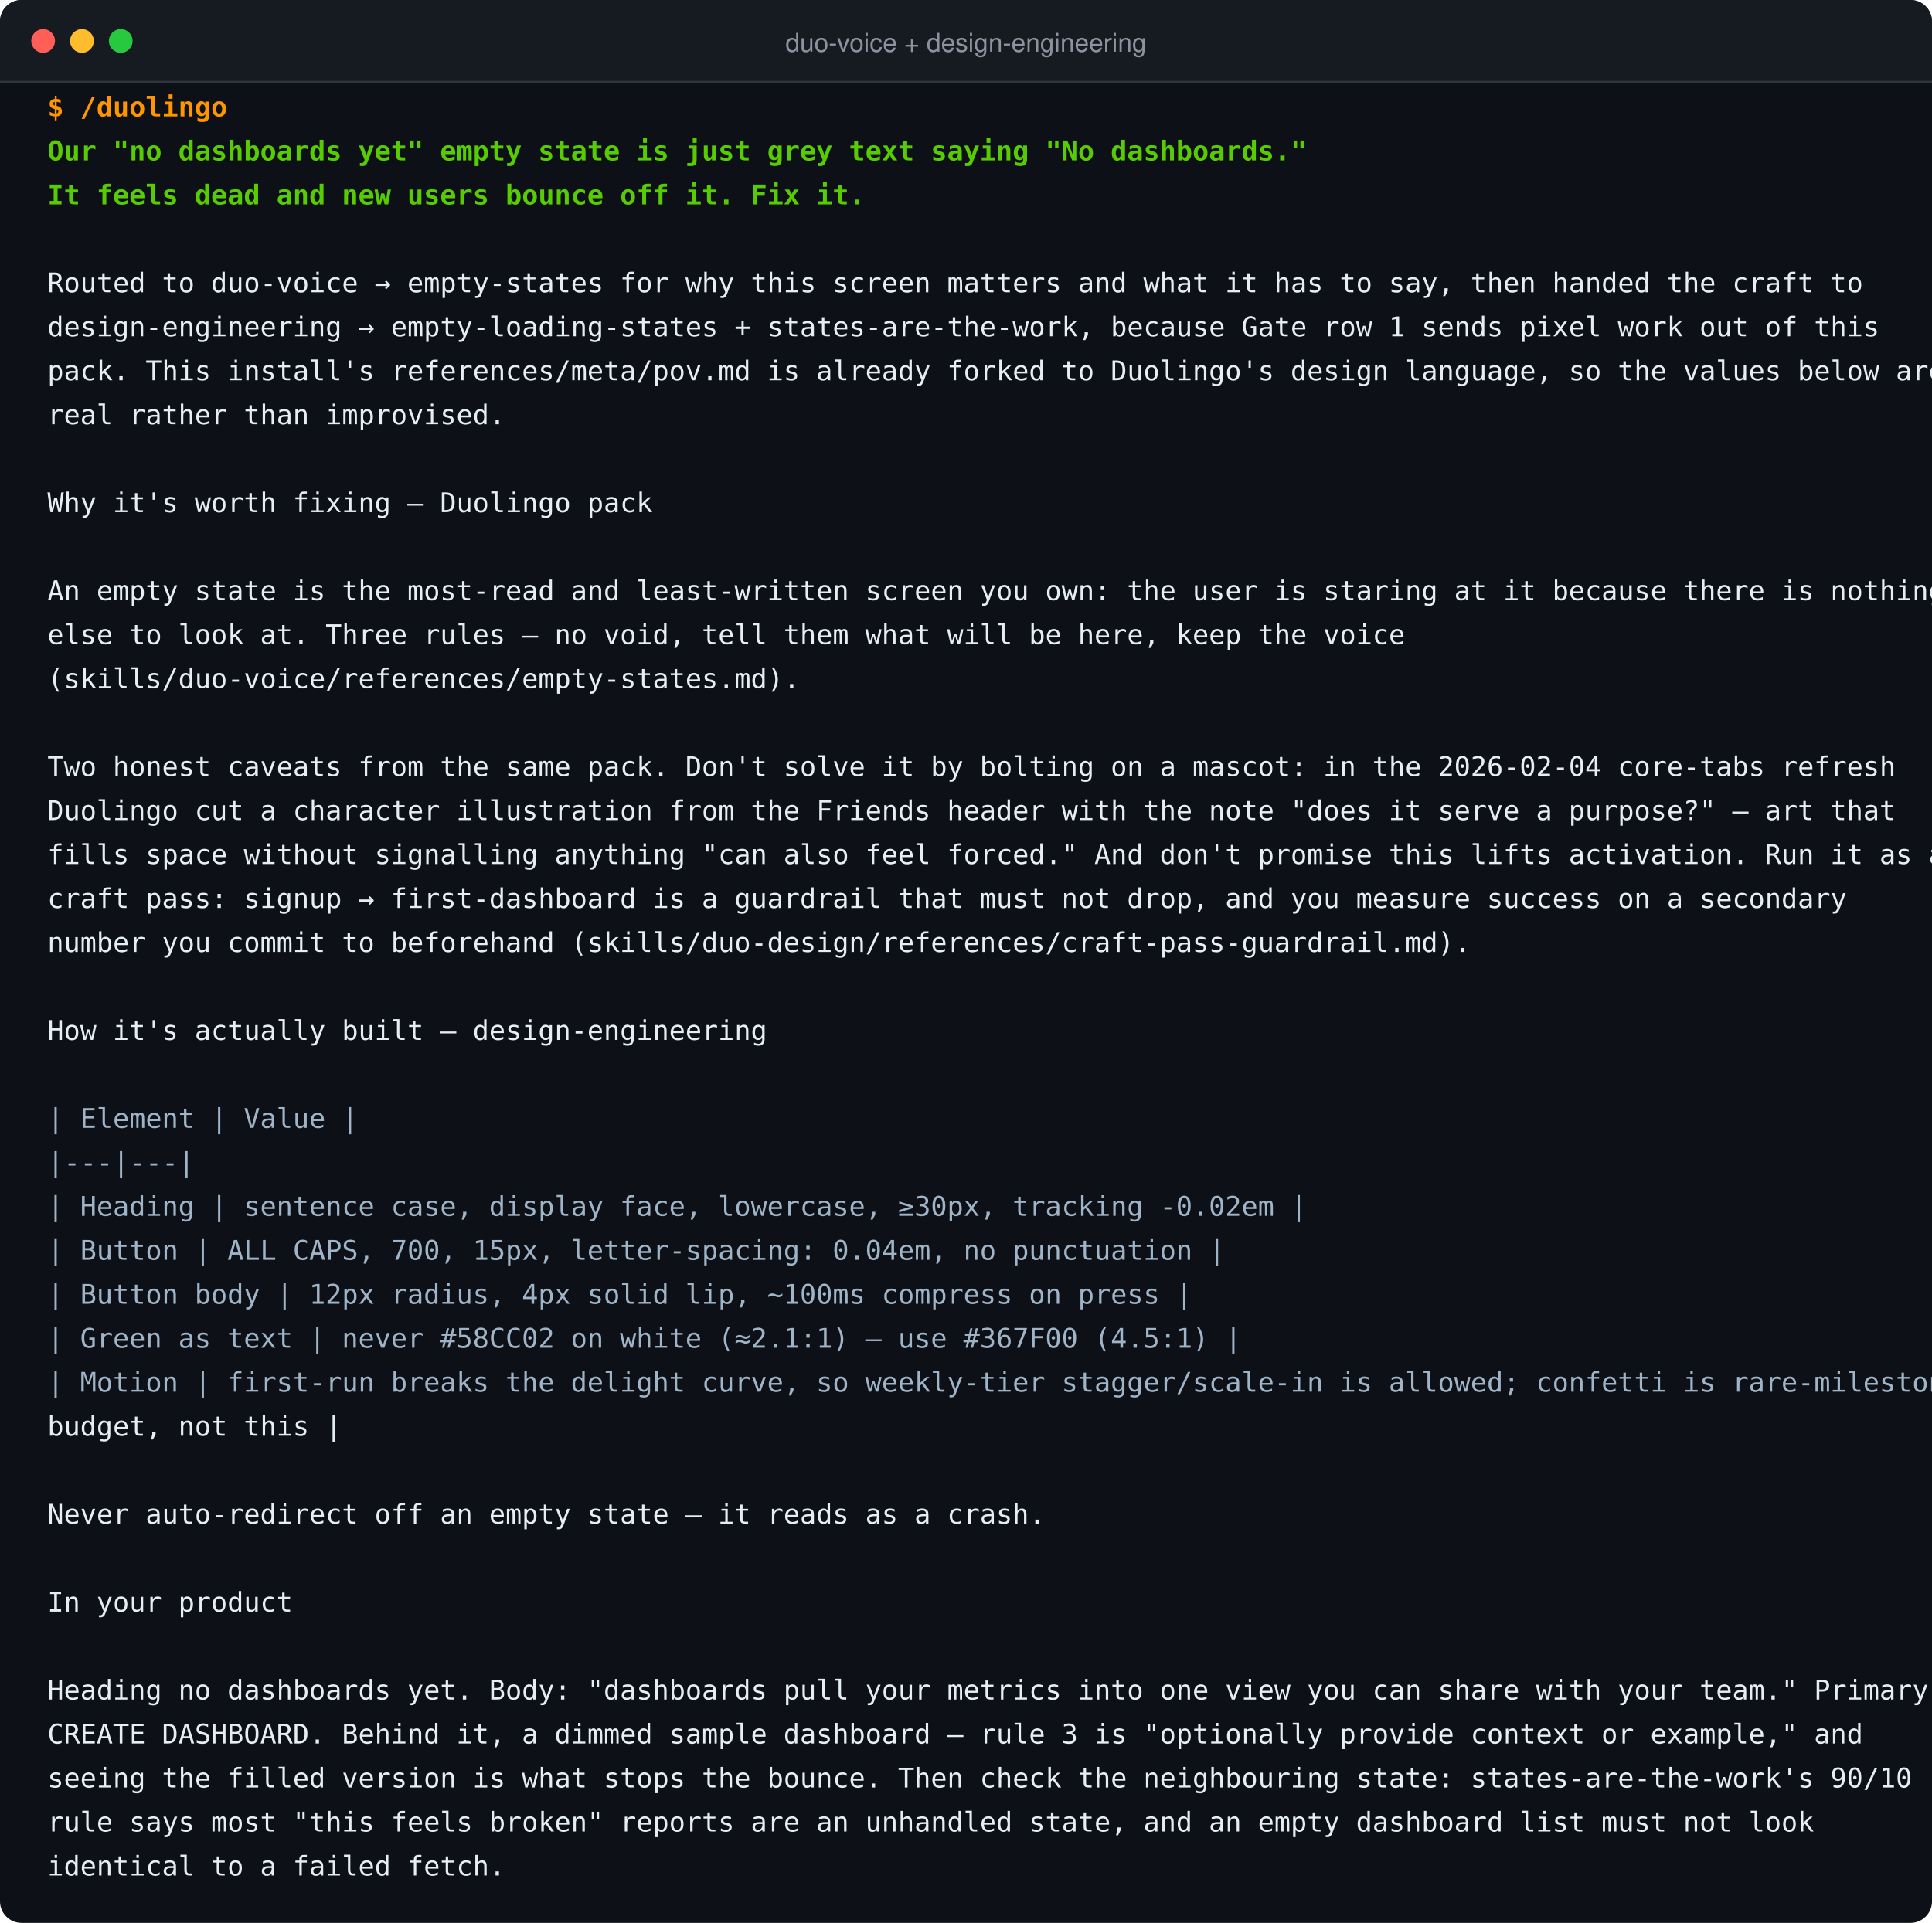
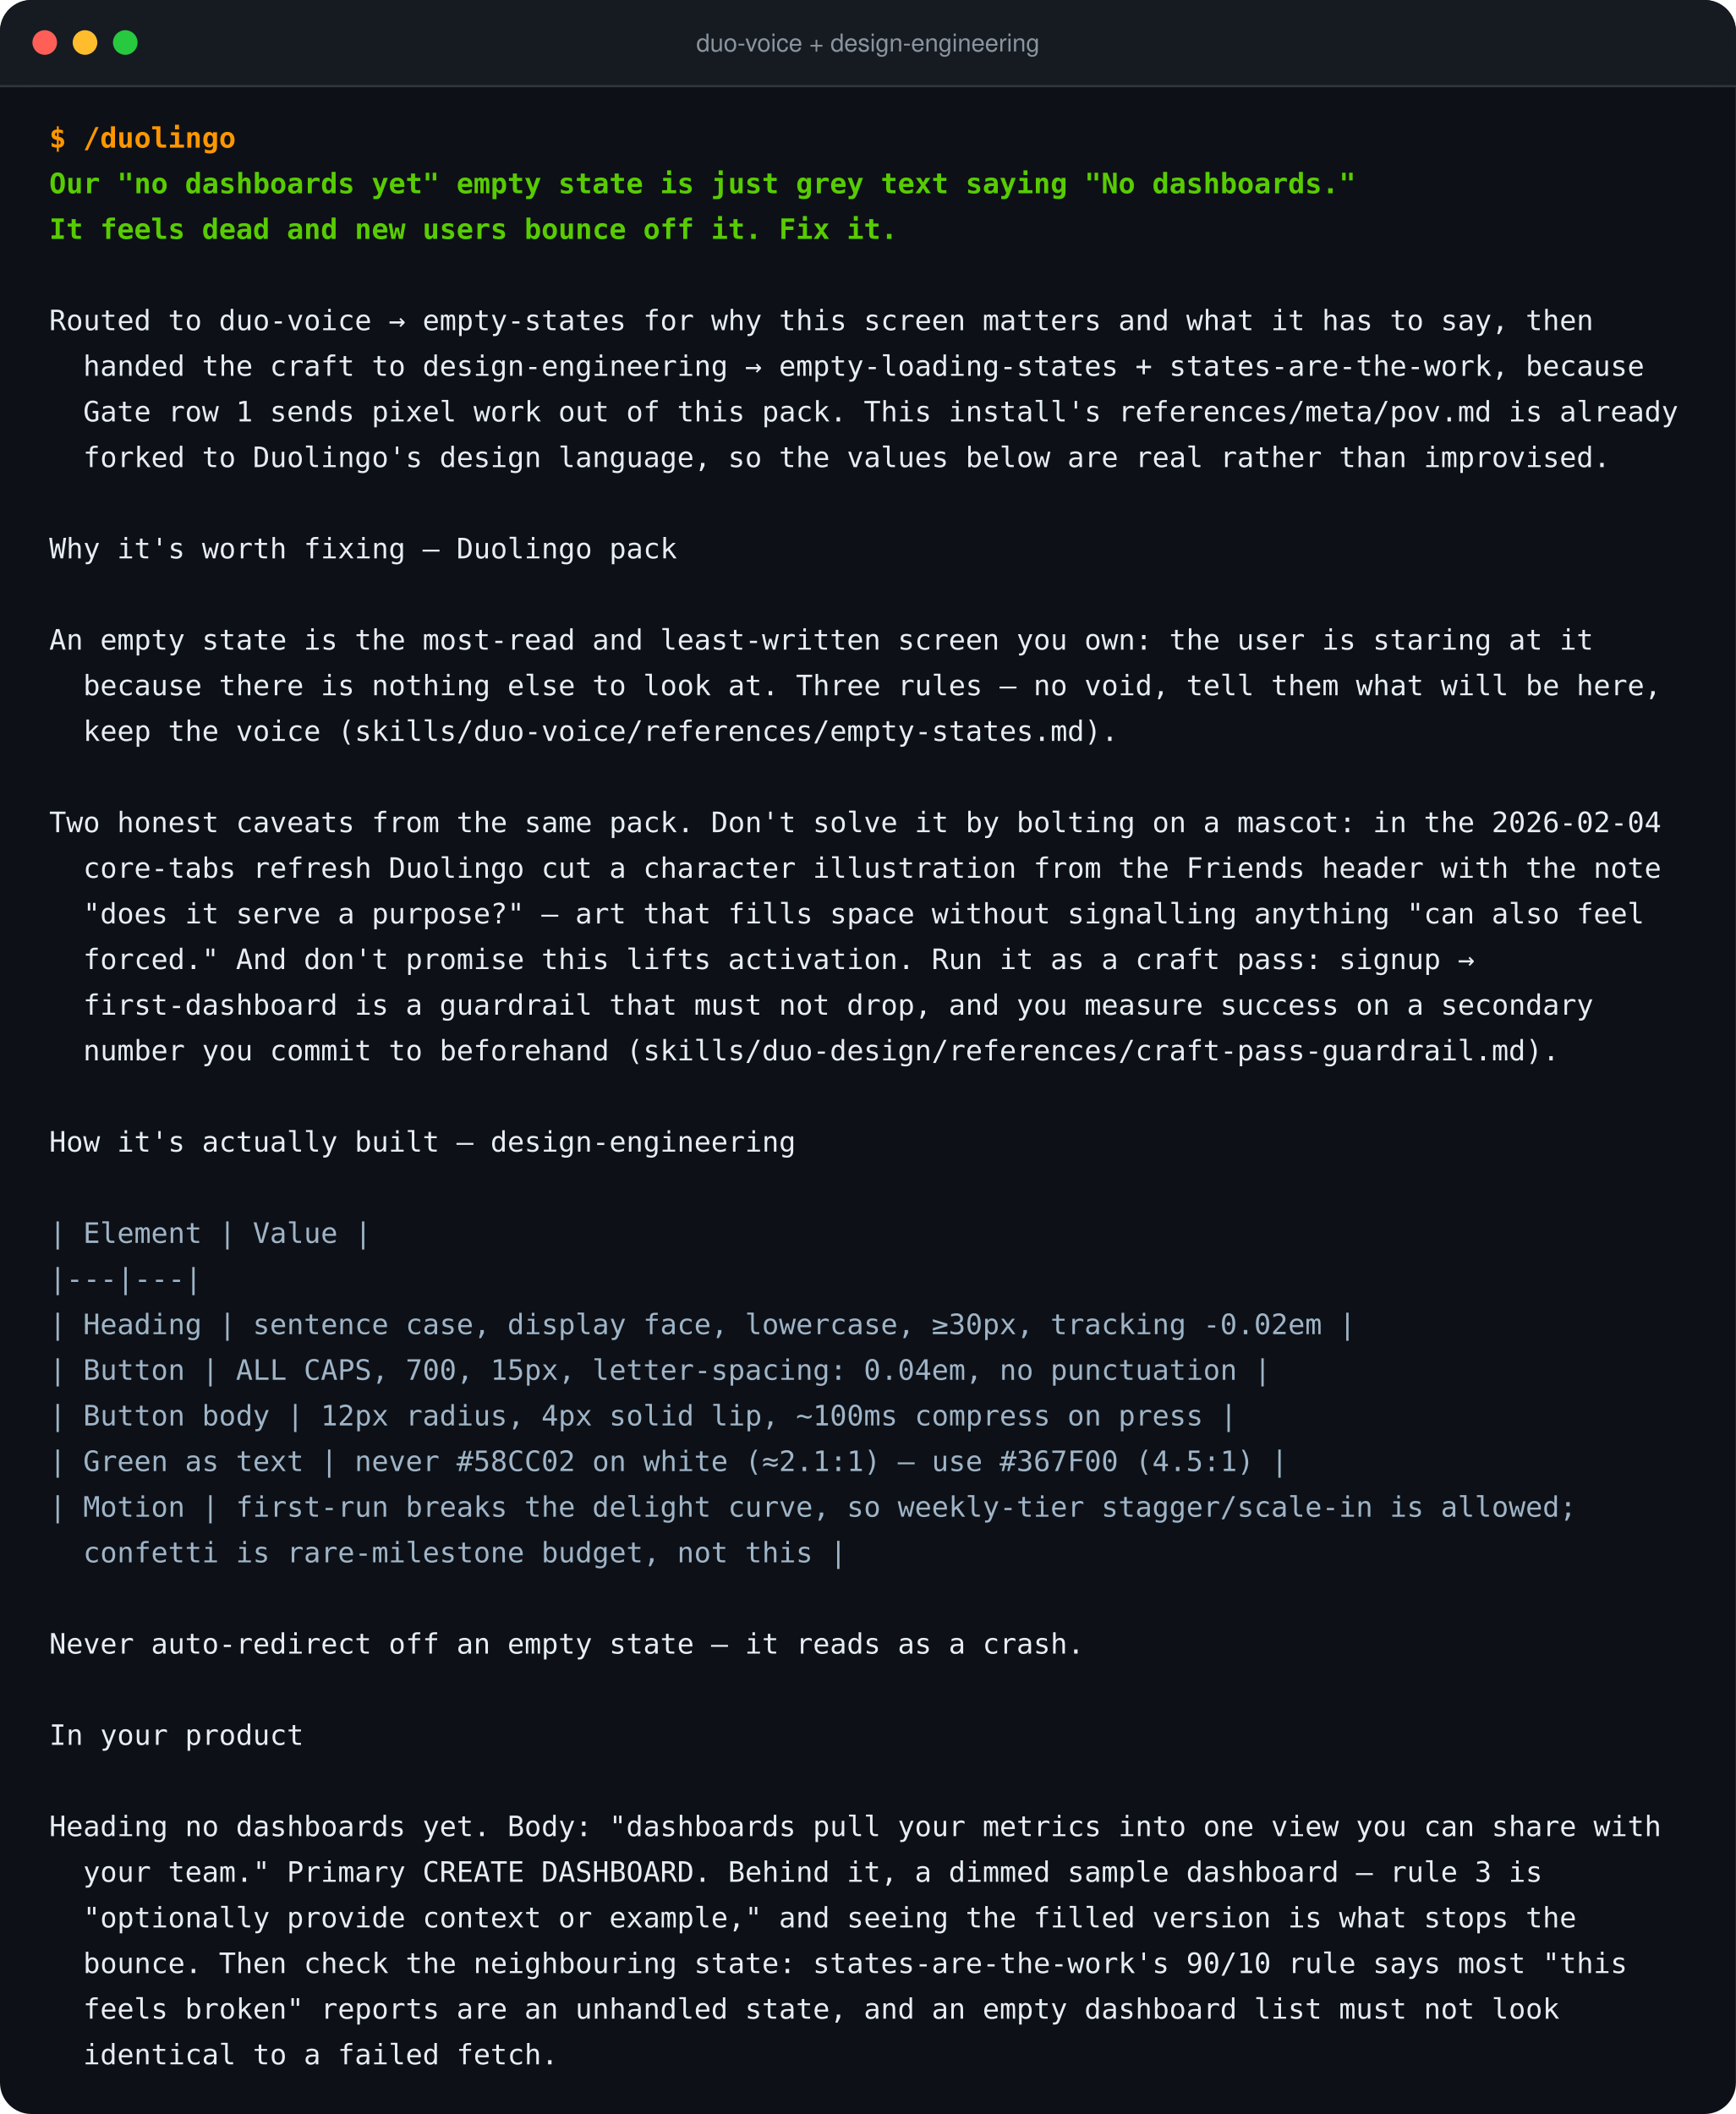
- <svg xmlns="http://www.w3.org/2000/svg" width="896" height="892" viewBox="0 0 896 892" font-family="ui-monospace, SFMono-Regular, 'SF Mono', Menlo, Consolas, monospace">
-   <rect width="896" height="892" rx="10" fill="#0d1117" />
-   <rect width="896" height="38" rx="10" fill="#161b22" />
-   <rect y="28" width="896" height="10" fill="#161b22" />
-   <line x1="0" y1="38" x2="896" y2="38" stroke="#30363d" />
+ <svg xmlns="http://www.w3.org/2000/svg" role="img" width="776" height="945" viewBox="0 0 776 945" font-family="ui-monospace, SFMono-Regular, 'SF Mono', Menlo, Consolas, monospace">
+   <rect width="776" height="945" rx="14" fill="#0d1117" />
+   <rect width="776" height="38" rx="14" fill="#161b22" />
+   <rect y="24" width="776" height="14" fill="#161b22" />
+   <rect y="38" width="776" height="1" fill="#30363d" />
  <circle cx="20" cy="19" r="5.5" fill="#FF5F56" />
  <circle cx="38" cy="19" r="5.5" fill="#FFBD2E" />
  <circle cx="56" cy="19" r="5.5" fill="#27C93F" />
-   <text x="448" y="24" fill="#8b949e" font-size="12" text-anchor="middle" font-family="-apple-system, BlinkMacSystemFont, 'Segoe UI', Helvetica, Arial, sans-serif">duo-voice + design-engineering</text>
-   <text x="22" y="54" fill="#FF9600" font-size="12.6" font-weight="700">$ /duolingo</text>
-   <text x="22" y="74.4" fill="#58CC02" font-size="12.6" font-weight="600">Our "no dashboards yet" empty state is just grey text saying "No dashboards."</text>
-   <text x="22" y="94.8" fill="#58CC02" font-size="12.6" font-weight="600">It feels dead and new users bounce off it. Fix it.</text>
-   <text x="22" y="115.2" fill="#e6edf3" font-size="12.6" font-weight="400" />
-   <text x="22" y="135.6" fill="#e6edf3" font-size="12.6" font-weight="400">Routed to duo-voice → empty-states for why this screen matters and what it has to say, then handed the craft to</text>
-   <text x="22" y="156" fill="#e6edf3" font-size="12.6" font-weight="400">  design-engineering → empty-loading-states + states-are-the-work, because Gate row 1 sends pixel work out of this</text>
-   <text x="22" y="176.4" fill="#e6edf3" font-size="12.6" font-weight="400">  pack. This install's references/meta/pov.md is already forked to Duolingo's design language, so the values below are</text>
-   <text x="22" y="196.8" fill="#e6edf3" font-size="12.6" font-weight="400">  real rather than improvised.</text>
-   <text x="22" y="217.2" fill="#e6edf3" font-size="12.6" font-weight="400" />
-   <text x="22" y="237.6" fill="#e6edf3" font-size="12.6" font-weight="400">Why it's worth fixing — Duolingo pack</text>
-   <text x="22" y="258" fill="#e6edf3" font-size="12.6" font-weight="400" />
-   <text x="22" y="278.4" fill="#e6edf3" font-size="12.6" font-weight="400">An empty state is the most-read and least-written screen you own: the user is staring at it because there is nothing</text>
-   <text x="22" y="298.8" fill="#e6edf3" font-size="12.6" font-weight="400">  else to look at. Three rules — no void, tell them what will be here, keep the voice</text>
-   <text x="22" y="319.2" fill="#e6edf3" font-size="12.6" font-weight="400">  (skills/duo-voice/references/empty-states.md).</text>
-   <text x="22" y="339.6" fill="#e6edf3" font-size="12.6" font-weight="400" />
-   <text x="22" y="360" fill="#e6edf3" font-size="12.6" font-weight="400">Two honest caveats from the same pack. Don't solve it by bolting on a mascot: in the 2026-02-04 core-tabs refresh</text>
-   <text x="22" y="380.4" fill="#e6edf3" font-size="12.6" font-weight="400">  Duolingo cut a character illustration from the Friends header with the note "does it serve a purpose?" — art that</text>
-   <text x="22" y="400.8" fill="#e6edf3" font-size="12.6" font-weight="400">  fills space without signalling anything "can also feel forced." And don't promise this lifts activation. Run it as a</text>
-   <text x="22" y="421.2" fill="#e6edf3" font-size="12.6" font-weight="400">  craft pass: signup → first-dashboard is a guardrail that must not drop, and you measure success on a secondary</text>
-   <text x="22" y="441.6" fill="#e6edf3" font-size="12.6" font-weight="400">  number you commit to beforehand (skills/duo-design/references/craft-pass-guardrail.md).</text>
-   <text x="22" y="462" fill="#e6edf3" font-size="12.6" font-weight="400" />
-   <text x="22" y="482.4" fill="#e6edf3" font-size="12.6" font-weight="400">How it's actually built — design-engineering</text>
-   <text x="22" y="502.8" fill="#e6edf3" font-size="12.6" font-weight="400" />
-   <text x="22" y="523.2" fill="#9fb4c7" font-size="12.6" font-weight="400">| Element | Value |</text>
-   <text x="22" y="543.6" fill="#9fb4c7" font-size="12.6" font-weight="400">|---|---|</text>
-   <text x="22" y="564" fill="#9fb4c7" font-size="12.6" font-weight="400">| Heading | sentence case, display face, lowercase, ≥30px, tracking -0.02em |</text>
-   <text x="22" y="584.4" fill="#9fb4c7" font-size="12.6" font-weight="400">| Button | ALL CAPS, 700, 15px, letter-spacing: 0.04em, no punctuation |</text>
-   <text x="22" y="604.8" fill="#9fb4c7" font-size="12.6" font-weight="400">| Button body | 12px radius, 4px solid lip, ~100ms compress on press |</text>
-   <text x="22" y="625.2" fill="#9fb4c7" font-size="12.6" font-weight="400">| Green as text | never #58CC02 on white (≈2.1:1) — use #367F00 (4.5:1) |</text>
-   <text x="22" y="645.6" fill="#9fb4c7" font-size="12.6" font-weight="400">| Motion | first-run breaks the delight curve, so weekly-tier stagger/scale-in is allowed; confetti is rare-milestone</text>
-   <text x="22" y="666" fill="#e6edf3" font-size="12.6" font-weight="400">  budget, not this |</text>
-   <text x="22" y="686.4" fill="#e6edf3" font-size="12.6" font-weight="400" />
-   <text x="22" y="706.8" fill="#e6edf3" font-size="12.6" font-weight="400">Never auto-redirect off an empty state — it reads as a crash.</text>
-   <text x="22" y="727.2" fill="#e6edf3" font-size="12.6" font-weight="400" />
-   <text x="22" y="747.6" fill="#e6edf3" font-size="12.6" font-weight="400">In your product</text>
-   <text x="22" y="768" fill="#e6edf3" font-size="12.6" font-weight="400" />
-   <text x="22" y="788.4" fill="#e6edf3" font-size="12.6" font-weight="400">Heading no dashboards yet. Body: "dashboards pull your metrics into one view you can share with your team." Primary</text>
-   <text x="22" y="808.8" fill="#e6edf3" font-size="12.6" font-weight="400">  CREATE DASHBOARD. Behind it, a dimmed sample dashboard — rule 3 is "optionally provide context or example," and</text>
-   <text x="22" y="829.2" fill="#e6edf3" font-size="12.6" font-weight="400">  seeing the filled version is what stops the bounce. Then check the neighbouring state: states-are-the-work's 90/10</text>
-   <text x="22" y="849.6" fill="#e6edf3" font-size="12.6" font-weight="400">  rule says most "this feels broken" reports are an unhandled state, and an empty dashboard list must not look</text>
-   <text x="22" y="870" fill="#e6edf3" font-size="12.6" font-weight="400">  identical to a failed fetch.</text>
+   <text x="388" y="23" fill="#8b949e" font-size="11" text-anchor="middle" font-family="-apple-system, BlinkMacSystemFont, 'Segoe UI', Helvetica, Arial, sans-serif">duo-voice + design-engineering</text>
+   <text xml:space="preserve" x="22" y="66" fill="#FF9600" font-size="12.6" font-weight="700">$ /duolingo</text>
+   <text xml:space="preserve" x="22" y="86.4" fill="#58CC02" font-size="12.6" font-weight="700">Our "no dashboards yet" empty state is just grey text saying "No dashboards."</text>
+   <text xml:space="preserve" x="22" y="106.8" fill="#58CC02" font-size="12.6" font-weight="700">It feels dead and new users bounce off it. Fix it.</text>
+   <text xml:space="preserve" x="22" y="147.6" fill="#e6edf3" font-size="12.6" font-weight="400">Routed to duo-voice → empty-states for why this screen matters and what it has to say, then</text>
+   <text xml:space="preserve" x="22" y="168" fill="#e6edf3" font-size="12.6" font-weight="400">  handed the craft to design-engineering → empty-loading-states + states-are-the-work, because</text>
+   <text xml:space="preserve" x="22" y="188.4" fill="#e6edf3" font-size="12.6" font-weight="400">  Gate row 1 sends pixel work out of this pack. This install's references/meta/pov.md is already</text>
+   <text xml:space="preserve" x="22" y="208.8" fill="#e6edf3" font-size="12.6" font-weight="400">  forked to Duolingo's design language, so the values below are real rather than improvised.</text>
+   <text xml:space="preserve" x="22" y="249.6" fill="#e6edf3" font-size="12.6" font-weight="400">Why it's worth fixing — Duolingo pack</text>
+   <text xml:space="preserve" x="22" y="290.4" fill="#e6edf3" font-size="12.6" font-weight="400">An empty state is the most-read and least-written screen you own: the user is staring at it</text>
+   <text xml:space="preserve" x="22" y="310.8" fill="#e6edf3" font-size="12.6" font-weight="400">  because there is nothing else to look at. Three rules — no void, tell them what will be here,</text>
+   <text xml:space="preserve" x="22" y="331.2" fill="#e6edf3" font-size="12.6" font-weight="400">  keep the voice (skills/duo-voice/references/empty-states.md).</text>
+   <text xml:space="preserve" x="22" y="372" fill="#e6edf3" font-size="12.6" font-weight="400">Two honest caveats from the same pack. Don't solve it by bolting on a mascot: in the 2026-02-04</text>
+   <text xml:space="preserve" x="22" y="392.4" fill="#e6edf3" font-size="12.6" font-weight="400">  core-tabs refresh Duolingo cut a character illustration from the Friends header with the note</text>
+   <text xml:space="preserve" x="22" y="412.8" fill="#e6edf3" font-size="12.6" font-weight="400">  "does it serve a purpose?" — art that fills space without signalling anything "can also feel</text>
+   <text xml:space="preserve" x="22" y="433.2" fill="#e6edf3" font-size="12.6" font-weight="400">  forced." And don't promise this lifts activation. Run it as a craft pass: signup →</text>
+   <text xml:space="preserve" x="22" y="453.6" fill="#e6edf3" font-size="12.6" font-weight="400">  first-dashboard is a guardrail that must not drop, and you measure success on a secondary</text>
+   <text xml:space="preserve" x="22" y="474" fill="#e6edf3" font-size="12.6" font-weight="400">  number you commit to beforehand (skills/duo-design/references/craft-pass-guardrail.md).</text>
+   <text xml:space="preserve" x="22" y="514.8" fill="#e6edf3" font-size="12.6" font-weight="400">How it's actually built — design-engineering</text>
+   <text xml:space="preserve" x="22" y="555.6" fill="#9fb4c7" font-size="12.6" font-weight="400">| Element | Value |</text>
+   <text xml:space="preserve" x="22" y="576" fill="#9fb4c7" font-size="12.6" font-weight="400">|---|---|</text>
+   <text xml:space="preserve" x="22" y="596.4" fill="#9fb4c7" font-size="12.6" font-weight="400">| Heading | sentence case, display face, lowercase, ≥30px, tracking -0.02em |</text>
+   <text xml:space="preserve" x="22" y="616.8" fill="#9fb4c7" font-size="12.6" font-weight="400">| Button | ALL CAPS, 700, 15px, letter-spacing: 0.04em, no punctuation |</text>
+   <text xml:space="preserve" x="22" y="637.2" fill="#9fb4c7" font-size="12.6" font-weight="400">| Button body | 12px radius, 4px solid lip, ~100ms compress on press |</text>
+   <text xml:space="preserve" x="22" y="657.6" fill="#9fb4c7" font-size="12.6" font-weight="400">| Green as text | never #58CC02 on white (≈2.1:1) — use #367F00 (4.5:1) |</text>
+   <text xml:space="preserve" x="22" y="678" fill="#9fb4c7" font-size="12.6" font-weight="400">| Motion | first-run breaks the delight curve, so weekly-tier stagger/scale-in is allowed;</text>
+   <text xml:space="preserve" x="22" y="698.4" fill="#9fb4c7" font-size="12.6" font-weight="400">  confetti is rare-milestone budget, not this |</text>
+   <text xml:space="preserve" x="22" y="739.2" fill="#e6edf3" font-size="12.6" font-weight="400">Never auto-redirect off an empty state — it reads as a crash.</text>
+   <text xml:space="preserve" x="22" y="780" fill="#e6edf3" font-size="12.6" font-weight="400">In your product</text>
+   <text xml:space="preserve" x="22" y="820.8" fill="#e6edf3" font-size="12.6" font-weight="400">Heading no dashboards yet. Body: "dashboards pull your metrics into one view you can share with</text>
+   <text xml:space="preserve" x="22" y="841.2" fill="#e6edf3" font-size="12.6" font-weight="400">  your team." Primary CREATE DASHBOARD. Behind it, a dimmed sample dashboard — rule 3 is</text>
+   <text xml:space="preserve" x="22" y="861.6" fill="#e6edf3" font-size="12.6" font-weight="400">  "optionally provide context or example," and seeing the filled version is what stops the</text>
+   <text xml:space="preserve" x="22" y="882" fill="#e6edf3" font-size="12.6" font-weight="400">  bounce. Then check the neighbouring state: states-are-the-work's 90/10 rule says most "this</text>
+   <text xml:space="preserve" x="22" y="902.4" fill="#e6edf3" font-size="12.6" font-weight="400">  feels broken" reports are an unhandled state, and an empty dashboard list must not look</text>
+   <text xml:space="preserve" x="22" y="922.8" fill="#e6edf3" font-size="12.6" font-weight="400">  identical to a failed fetch.</text>
</svg>
